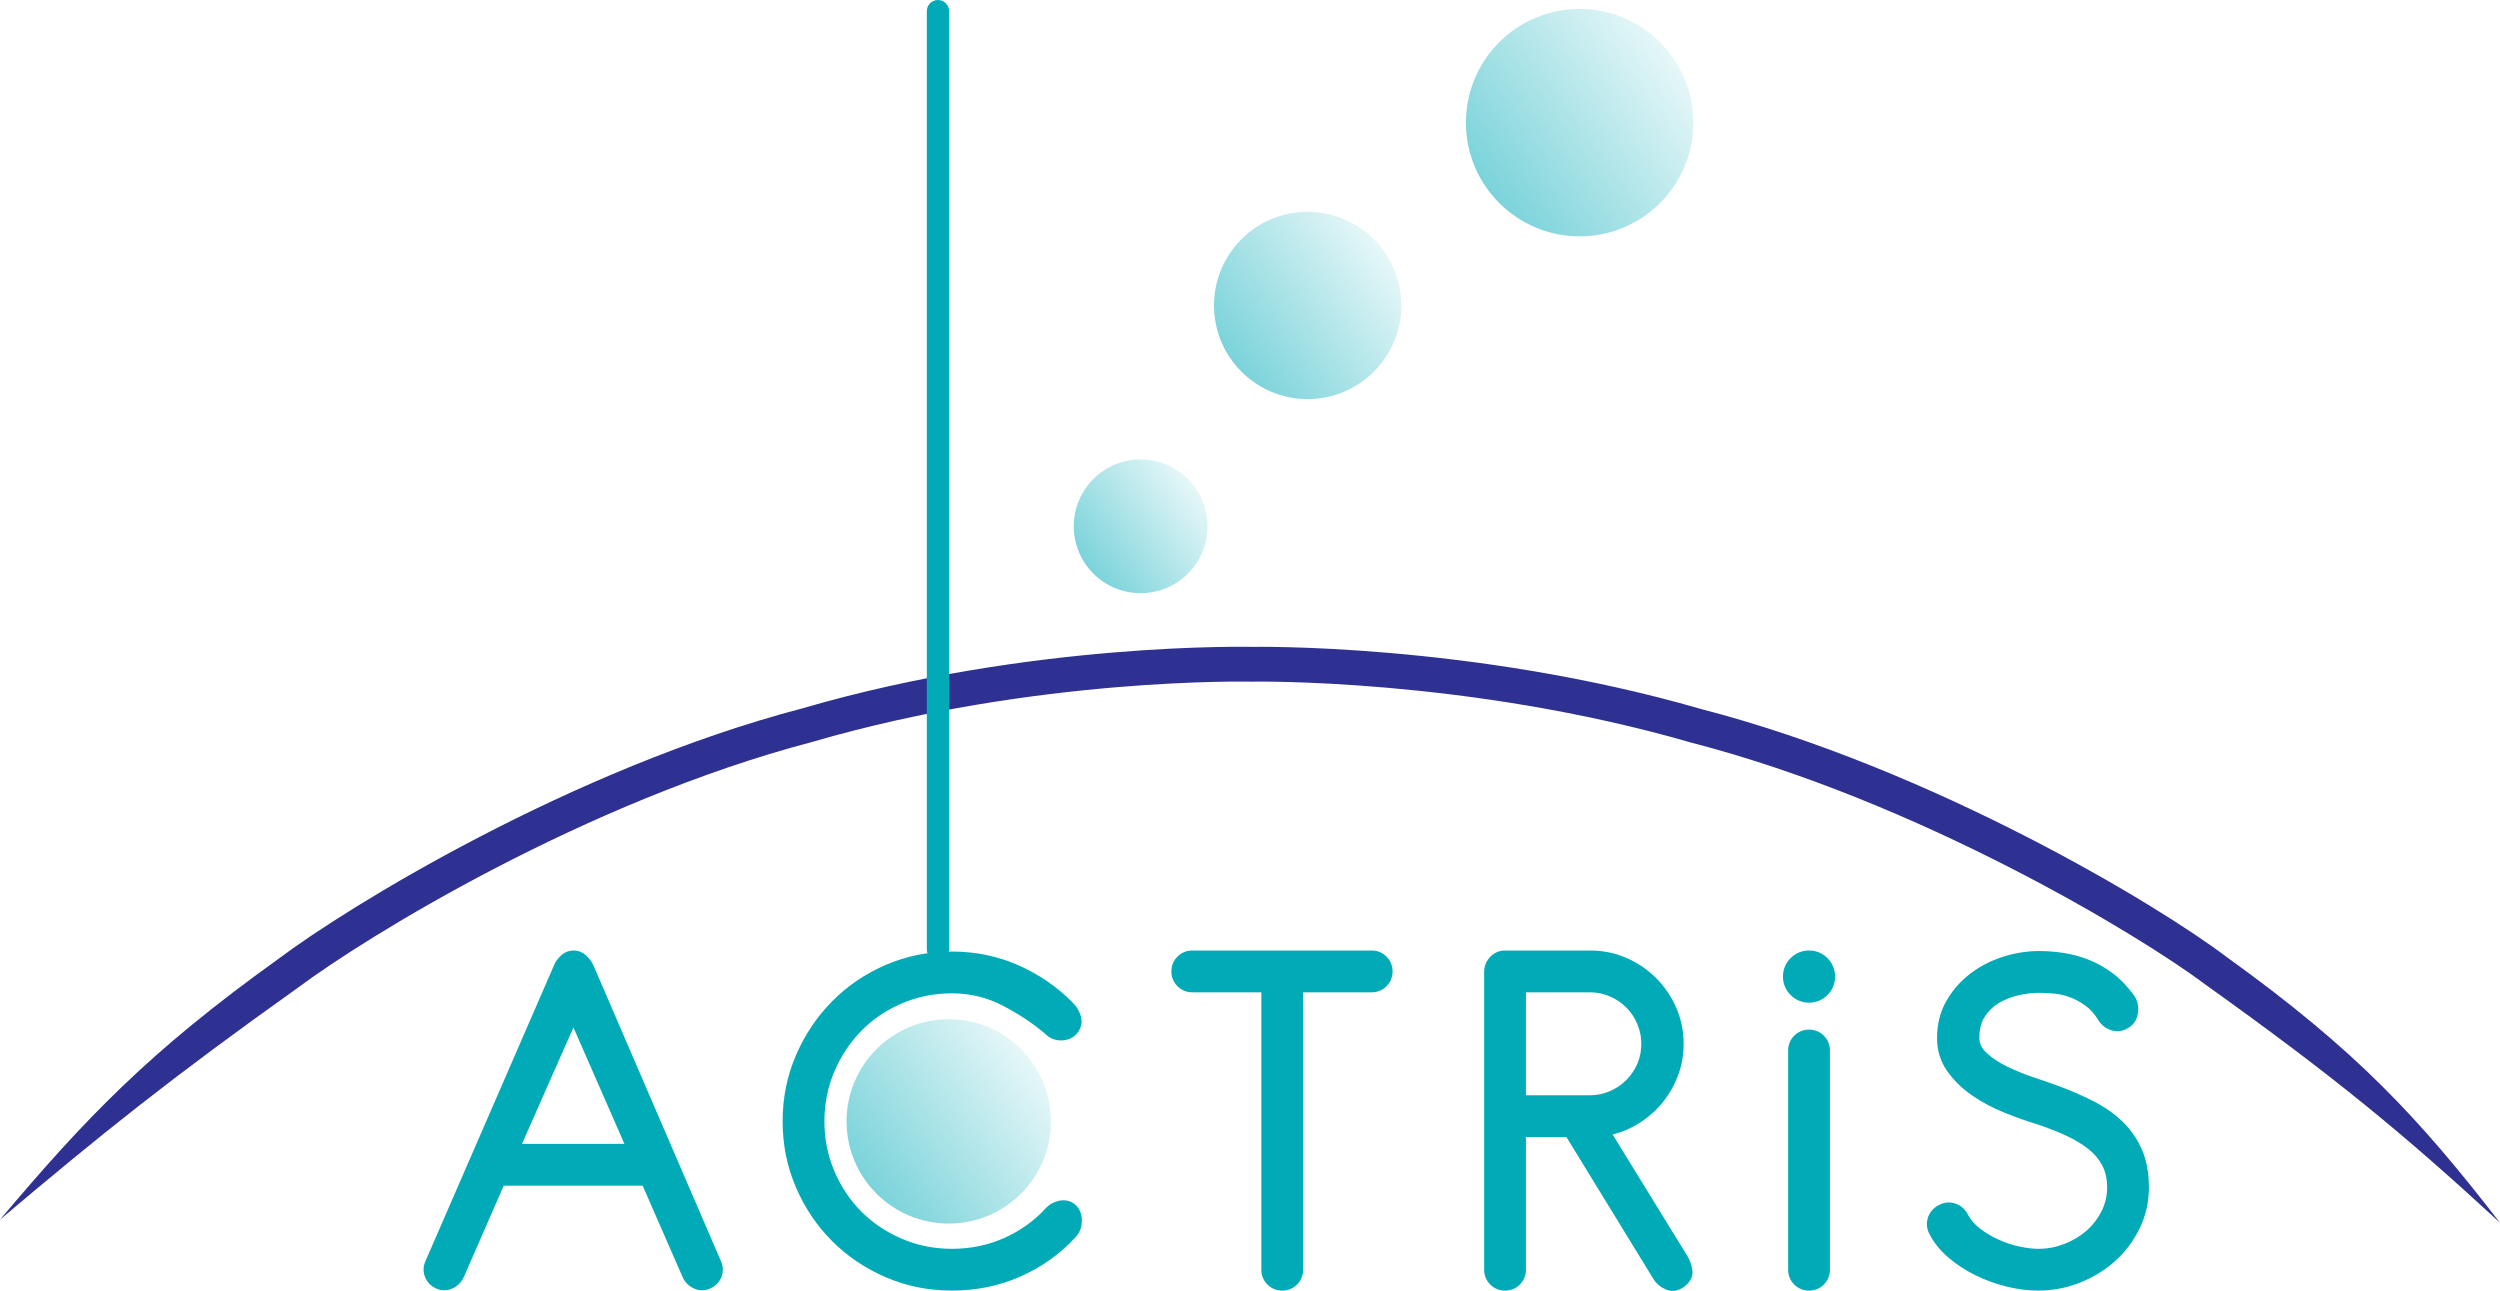
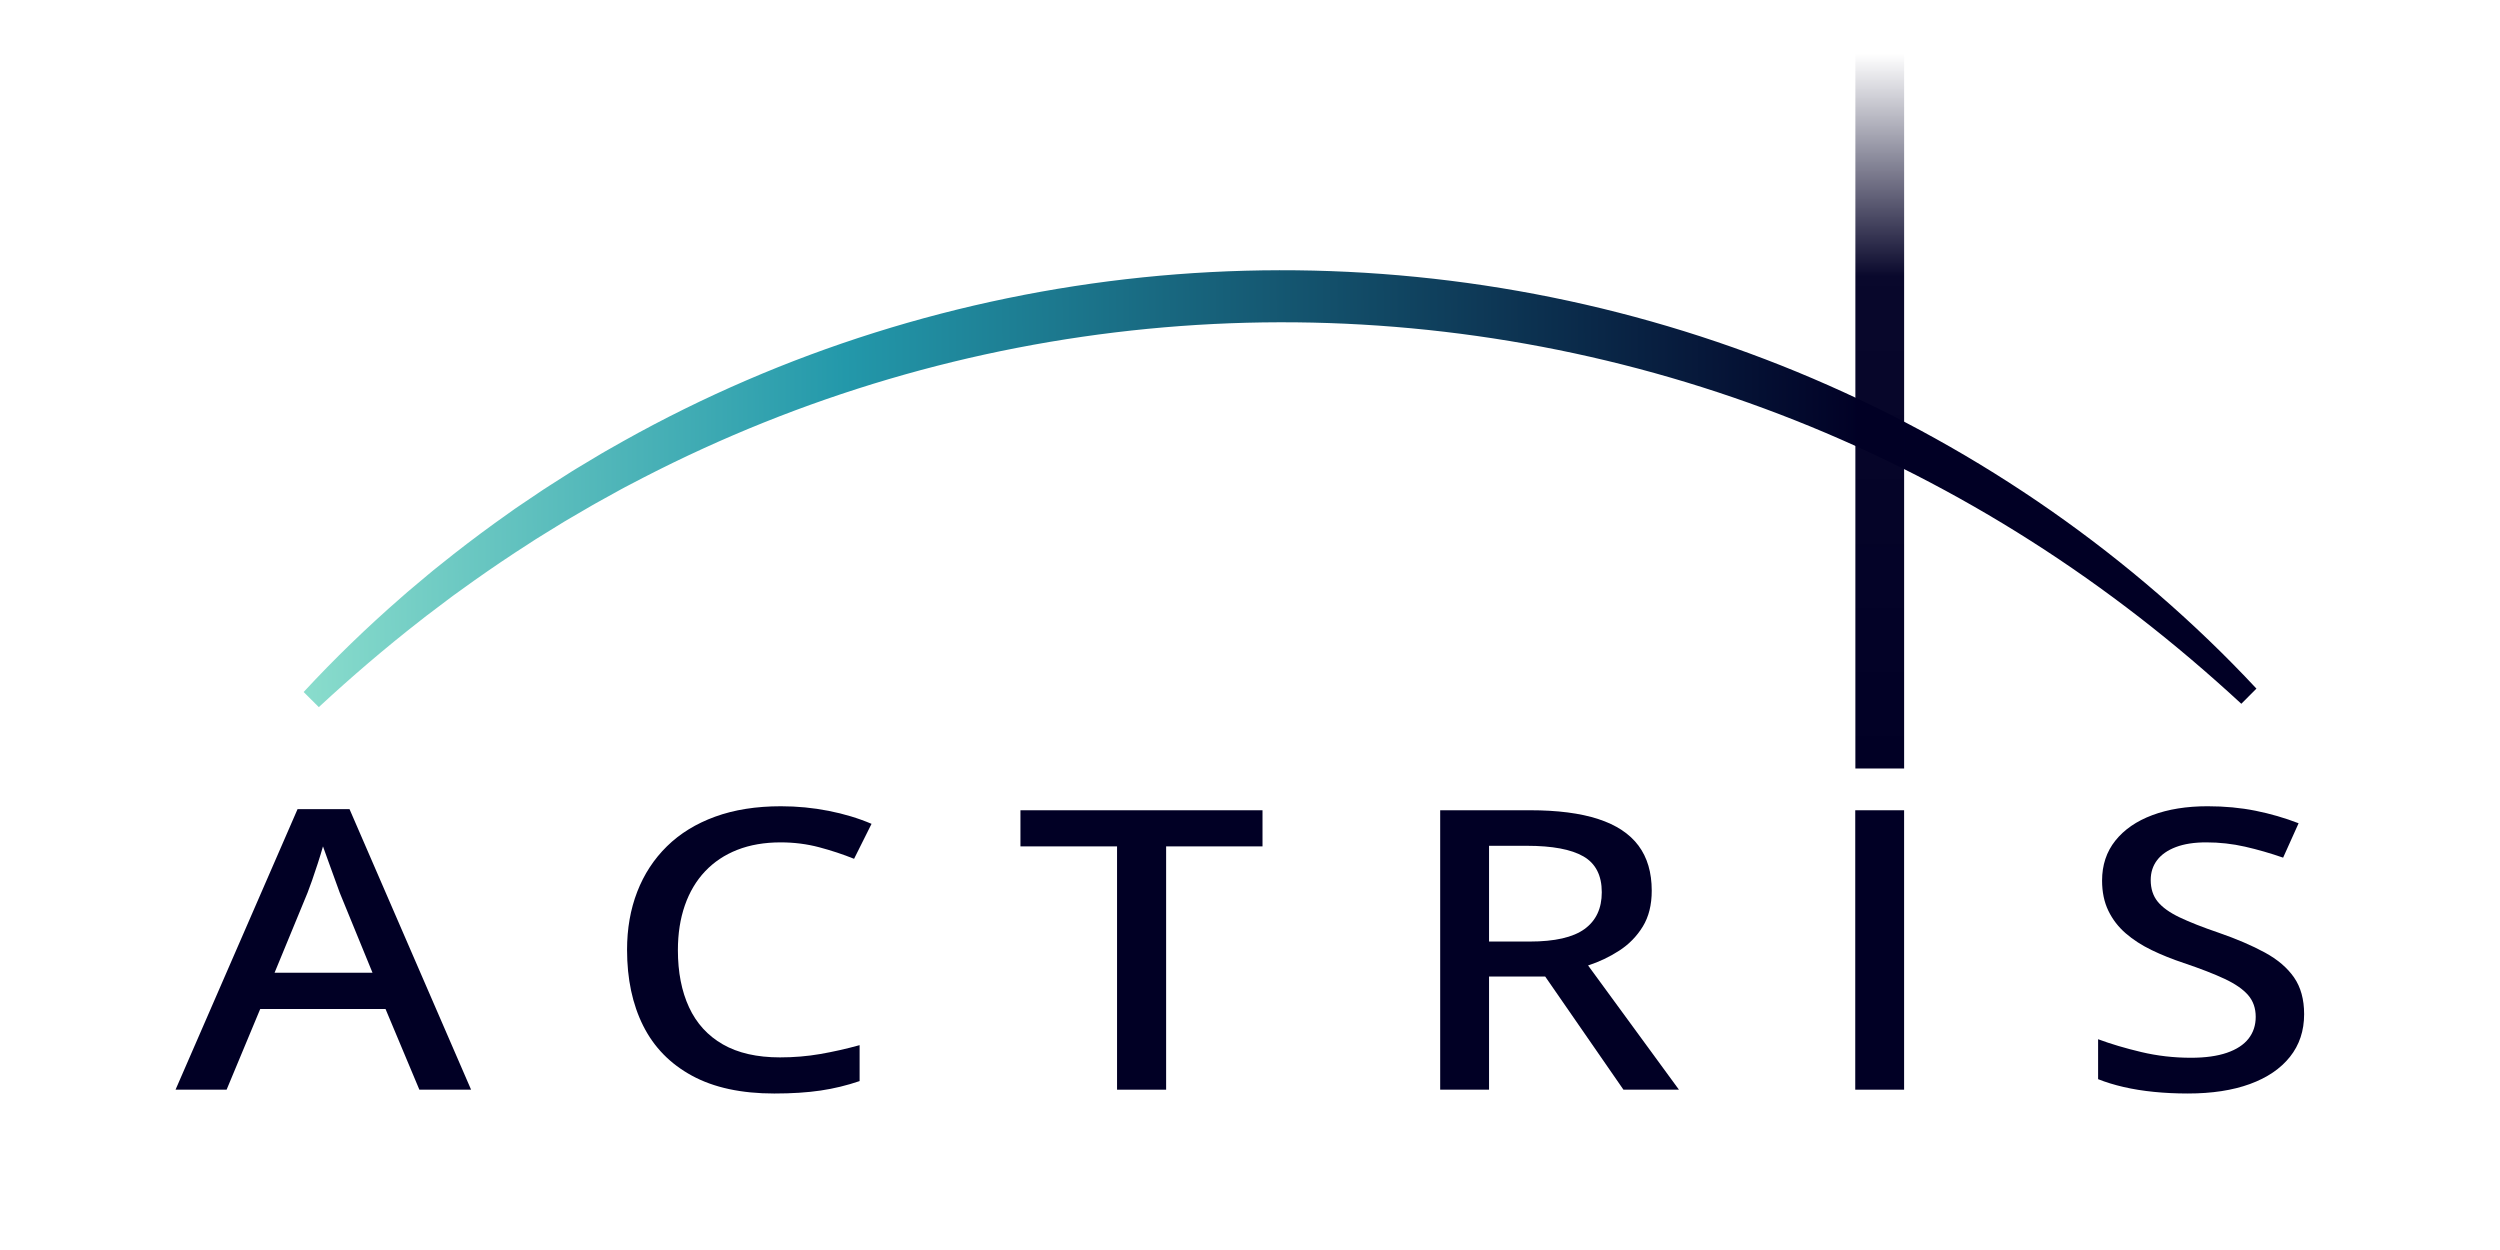
- <svg xmlns="http://www.w3.org/2000/svg" width="747.56" height="386.01" version="1.1" viewBox="0 0 747.56 386.01" xml:space="preserve">
+ <svg xmlns="http://www.w3.org/2000/svg" id="coloured" width="4e3" height="2e3" version="1.1" viewBox="0 0 4e3 2e3">
  <defs>
-     <clipPath id="clipPath18">
-       <path d="m2357 380.18c0-126.56-102.61-229.18-229.19-229.18-126.57 0-229.19 102.62-229.19 229.18 0 126.58 102.62 229.19 229.19 229.19 126.58 0 229.19-102.61 229.19-229.19z" />
-     </clipPath>
-     <linearGradient id="linearGradient24" x2="1" gradientTransform="matrix(-876.16 -646.89 646.89 -876.16 2397.7 579.5)" gradientUnits="userSpaceOnUse">
-       <stop stop-color="#fff" offset="0" />
-       <stop stop-color="#00abb8" offset="1" />
+     <linearGradient id="linear-gradient" x1="3625.5" x2="466.46" y1="1773.6" y2="1795.3" gradientTransform="translate(0 -1e3)" gradientUnits="userSpaceOnUse">
+       <stop stop-color="#010025" offset=".204" />
+       <stop stop-color="#2398aa" offset=".719" />
+       <stop stop-color="#8cdecd" offset="1" />
    </linearGradient>
-     <clipPath id="clipPath34">
-       <path d="m2708.2 1714.8c0-82.86-67.15-150.01-150-150.01-82.84 0-150.01 67.15-150.01 150.01 0 82.83 67.17 150 150.01 150 82.85 0 150-67.17 150-150z" />
-     </clipPath>
-     <linearGradient id="linearGradient40" x2="1" gradientTransform="matrix(-572.8 -422.91 422.91 -572.8 2734.5 1845)" gradientUnits="userSpaceOnUse">
-       <stop stop-color="#fff" offset="0" />
-       <stop stop-color="#00abb8" offset="1" />
-     </linearGradient>
-     <clipPath id="clipPath50">
-       <path d="m3142.7 2210.1c0-115.97-94.03-210.01-210.01-210.01-115.97 0-210 94.04-210 210.01s94.03 210.01 210 210.01c115.98 0 210.01-94.04 210.01-210.01z" />
-     </clipPath>
-     <linearGradient id="linearGradient56" x2="1" gradientTransform="matrix(-801.91 -592.06 592.06 -801.91 3180 2392.7)" gradientUnits="userSpaceOnUse">
-       <stop stop-color="#fff" offset="0" />
-       <stop stop-color="#00abb8" offset="1" />
-     </linearGradient>
-     <clipPath id="clipPath66">
-       <path d="m3797.7 2620.1c0-140.82-114.18-255-255.01-255s-255.01 114.18-255.01 255 114.18 255 255.01 255 255.01-114.18 255.01-255z" />
-     </clipPath>
-     <linearGradient id="linearGradient72" x2="1" gradientTransform="matrix(-973.73 -718.92 718.92 -973.73 3842 2841)" gradientUnits="userSpaceOnUse">
-       <stop stop-color="#fff" offset="0" />
-       <stop stop-color="#00abb8" offset="1" />
+     <linearGradient id="linear-gradient-2" x1="3007.6" x2="3007.6" y1="1229.6" y2="86.157" gradientUnits="userSpaceOnUse">
+       <stop stop-color="#010025" offset="0" />
+       <stop stop-color="#010025" stop-opacity=".97" offset=".688" />
+       <stop stop-color="#010025" stop-opacity="0" offset="1" />
    </linearGradient>
  </defs>
-   <g transform="matrix(1.3333 0 0 -1.3333 0 386.01)">
-     <g transform="scale(.1)">
-       <g clip-path="url(#clipPath18)">
-         <path d="m2357 380.18c0-126.56-102.61-229.18-229.19-229.18-126.57 0-229.19 102.62-229.19 229.18 0 126.58 102.62 229.19 229.19 229.19 126.58 0 229.19-102.61 229.19-229.19" fill="url(#linearGradient24)" />
-       </g>
-       <g clip-path="url(#clipPath34)">
-         <path d="m2708.2 1714.8c0-82.86-67.15-150.01-150-150.01-82.84 0-150.01 67.15-150.01 150.01 0 82.83 67.17 150 150.01 150 82.85 0 150-67.17 150-150" fill="url(#linearGradient40)" />
-       </g>
-       <g clip-path="url(#clipPath50)">
-         <path d="m3142.7 2210.1c0-115.97-94.03-210.01-210.01-210.01-115.97 0-210 94.04-210 210.01s94.03 210.01 210 210.01c115.98 0 210.01-94.04 210.01-210.01" fill="url(#linearGradient56)" />
-       </g>
-       <g clip-path="url(#clipPath66)">
-         <path d="m3797.7 2620.1c0-140.82-114.18-255-255.01-255s-255.01 114.18-255.01 255 114.18 255 255.01 255 255.01-114.18 255.01-255" fill="url(#linearGradient72)" />
-       </g>
-       <path d="m0 159.82c226.87 191.71 382.6 316.91 668.57 520.48 151.21 113.12 643.77 417.18 1152.8 550.83 504.81 147.3 987.61 135.08 985.84 135.25-1.67-0.04 480.76 9.47 986.05-136.79 509.67-131.9 1004.9-431 1155.6-544.52 285.27-203.88 439.42-330.71 657.72-531.92-181.25 234.64-322.42 386.84-613.01 595.83-153.58 116.47-659.03 421.75-1179.3 556.23-515.83 149.16-1008.6 139.14-1006.9 139.18 1.87-0.18-491.41 12.64-1007.2-137.7-520.22-136.45-1022.7-446.77-1176.3-562.46-290.71-208.37-432.56-357.79-623.85-584.41" fill="#2e3192" />
-       <g fill="#00abb7">
-         <path d="m2128.6 765.9v2104.2c0 13.81-11.19 25-25 25s-25-11.19-25-25v-2104.2c0-13.808 11.19-25 25-25s25 11.192 25 25" />
-         <path d="m1541.2 34.762c3.86-8.512 10.24-14.883 19.13-19.121 8.88-4.242 17.97-4.441 27.25-0.582 9.27 3.863 15.83 10.23 19.71 19.133 3.86 8.867 3.86 17.98 0 27.25l-286.39 664.38c-3.1 6.95-7.73 13.121-13.91 18.539-6.2 5.403-13.16 8.121-20.88 8.121-7.73 0-14.69-2.898-20.86-8.691-6.2-5.801-10.44-11.801-12.76-17.969l-288.71-664.38c-3.875-9.27-3.875-18.383 0-27.25 3.86-8.902 10.438-15.27 19.715-19.133 9.27-3.859 18.351-3.66 27.241 0.582 8.88 4.238 15.26 10.609 19.13 19.121l92.76 212.19h325.81zm-255.09 583.23 131.03-299.14h-263.2zm575.1-121.75c15.45 36.321 36.52 68.012 63.19 95.071 26.67 27.05 58.16 48.3 94.5 63.781 36.32 15.441 74.96 23.191 115.95 23.191 42.5 0 82.31-9.679 119.42-29 37.1-19.32 69.56-40.972 97.39-64.929 8.5-8.512 18.74-12.372 30.73-11.59 11.98 0.758 21.05 5.789 27.25 15.07 5.4 8.5 6.55 17.398 3.48 26.68-3.1 9.269-7.74 16.988-13.92 23.179-34.02 34.789-73.62 62.207-118.84 82.329-45.22 20.082-93.74 30.128-145.51 30.128-51.03 0-98.96-9.66-143.78-28.976-44.84-19.332-83.88-45.801-117.11-79.41-33.24-33.641-59.53-72.883-78.84-117.7-19.33-44.829-28.99-92.75-28.99-143.77 0-51.019 9.66-98.949 28.99-143.77 19.31-44.84 45.6-83.891 78.84-117.11 33.23-33.238 72.27-59.531 117.11-78.851 44.82-19.316 92.75-28.977 143.78-28.977 53.33 0 103.18 10.227 149.57 30.719 46.37 20.469 86.56 49.281 120.58 86.39 6.95 7.707 10.44 17.571 10.44 29.571 0 11.968-4.26 21.437-12.76 28.398-7.74 5.399-16.43 6.949-26.09 4.641-9.67-2.321-17.59-6.969-23.77-13.922-27.06-29.367-59.33-52.367-96.81-68.981-37.5-16.628-77.89-24.937-121.16-24.937-40.99 0-79.63 7.731-115.95 23.199-36.34 15.449-67.83 36.52-94.5 63.18-26.67 26.68-47.74 58.172-63.19 94.5-15.47 36.32-23.19 74.969-23.19 115.95 0 40.961 7.72 79.609 23.19 115.95zm787.26 194.79c6.96-6.961 15.46-10.441 25.51-10.441h165.81v-633.07c0-10.051 3.47-18.551 10.44-25.508 6.95-6.953 15.45-10.43 25.5-10.43 10.03 0 18.55 3.477 25.51 10.43 6.95 6.957 10.43 15.457 10.43 25.508v633.07h164.65c10.04 0 18.55 3.48 25.51 10.441 6.95 6.957 10.43 15.449 10.43 25.508 0 10.031-3.48 18.551-10.43 25.512-6.96 6.949-15.47 10.429-25.51 10.429h-402.34c-10.05 0-18.55-3.48-25.51-10.429-6.95-6.961-10.43-15.481-10.43-25.512 0-10.059 3.48-18.551 10.43-25.508zm1069-658.58c5.41-8.52 12.95-14.891 22.62-19.129 9.65-4.238 19.51-2.891 29.57 4.059 11.58 8.5 16.6 17.77 15.06 27.82-1.55 10.043-4.63 18.941-9.28 26.672l-176.23 286.39c23.18 3.859 45.02 11.777 65.51 23.769 20.47 11.969 38.06 26.668 52.75 44.059 14.69 17.379 26.27 36.898 34.79 58.558 8.49 21.622 12.75 44.813 12.75 69.571 0 27.043-5.21 52.543-15.64 76.519-10.43 23.942-24.75 45.024-42.91 63.184-18.17 18.16-39.24 32.457-63.19 42.898-23.96 10.442-49.86 15.66-77.69 15.66h-190.14c-10.06 0-18.55-3.671-25.51-11.019-6.97-7.352-10.45-16.051-10.45-26.09v-667.85c0-10.051 3.48-18.551 10.45-25.508 6.96-6.953 15.45-10.43 25.51-10.43 10.04 0 18.56 3.477 25.51 10.43 6.95 6.957 10.43 15.457 10.43 25.508v308.41h107.83zm-306.09 395.38v252.76h154.2c17.01 0 33.24-3.301 48.71-9.852 15.45-6.578 28.98-15.648 40.58-27.25 11.59-11.597 20.67-25.129 27.25-40.578 6.54-15.469 9.84-31.699 9.84-48.691 0-17.797-3.3-34.207-9.84-49.278-6.58-15.082-15.66-28.421-27.25-40.011-11.6-11.59-25.13-20.692-40.58-27.25-15.47-6.571-31.7-9.848-48.71-9.848zm609.86-380.31c0-10.051 3.48-18.551 10.45-25.508 6.95-6.953 15.45-10.43 25.51-10.43 10.02 0 18.53 3.477 25.51 10.43 6.95 6.957 10.43 15.457 10.43 25.508v491.62c0 10.039-3.48 18.55-10.43 25.507-6.98 6.954-15.49 10.434-25.51 10.434-10.06 0-18.56-3.48-25.51-10.434-6.97-6.957-10.45-15.468-10.45-25.507zm2.33 623.8c9.27-9.281 20.46-13.922 33.63-13.922 13.12 0 24.33 4.641 33.61 13.922 9.28 9.27 13.91 20.469 13.91 33.621 0 13.129-4.63 24.348-13.91 33.629-9.28 9.27-20.49 13.91-33.61 13.91-13.17 0-24.36-4.64-33.63-13.91-9.28-9.281-13.91-20.5-13.91-33.629 0-13.152 4.63-24.351 13.91-33.621zm636.54-642.92c28.59 11.191 53.92 26.66 75.96 46.371 22.03 19.711 39.59 43.082 52.75 70.152 13.12 27.047 19.71 56.027 19.71 86.949 0 30.918-4.85 57.578-14.5 80.008-9.66 22.41-23.18 42.121-40.58 59.133-17.38 17-38.07 31.687-62.03 44.07-23.97 12.348-50.63 23.938-80 34.777-14.69 5.391-32.46 11.59-53.34 18.563-20.86 6.949-40.98 15.058-60.3 24.328-19.31 9.281-35.76 20.102-49.27 32.469-13.54 12.363-20.3 26.273-20.3 41.75 0 21.621 4.65 39.59 13.93 53.91 9.28 14.293 21.05 25.691 35.35 34.211 14.3 8.492 29.96 14.672 46.97 18.539 17 3.871 33.23 5.801 48.7 5.801 10.03 0 21.44-0.578 34.19-1.739 12.76-1.152 25.51-4.062 38.27-8.691 12.75-4.648 25.31-11.41 37.69-20.289 12.35-8.902 23.19-21.082 32.46-36.531 5.39-8.508 13.13-14.309 23.19-17.391 10.04-3.09 19.7-1.551 28.98 4.641 9.28 5.39 14.69 14.09 16.23 26.082 1.54 11.988-0.76 22.218-6.95 30.738-13.91 19.301-29.18 35.148-45.8 47.539-16.62 12.34-33.81 22.031-51.59 28.981-17.79 6.949-35.76 11.781-53.92 14.492-18.16 2.699-35.76 4.07-52.75 4.07-25.51 0-51.22-4.07-77.11-12.191-25.9-8.11-49.28-20.102-70.14-35.942-20.88-15.847-37.89-35.179-51.02-57.969-13.16-22.808-19.7-48.898-19.7-78.261 0-25.508 6.95-48.129 20.86-67.828 13.9-19.711 31.48-36.93 52.75-51.602 21.25-14.687 44.82-27.25 70.72-37.68 25.9-10.437 50.45-19.14 73.64-26.089 23.18-7.739 44.82-16.231 64.92-25.508 20.09-9.282 37.5-19.711 52.18-31.313 14.67-11.59 26.1-25.117 34.2-40.578 8.13-15.473 12.17-33.621 12.17-54.5 0-20.859-4.63-40.391-13.9-58.539-9.28-18.184-21.45-33.832-36.53-46.973-15.08-13.14-32.65-23.578-52.75-31.3-20.12-7.738-40.59-11.598-61.45-11.598-13.16 0-28.02 1.75-44.65 5.231-16.62 3.481-33.04 8.867-49.27 16.231-16.23 7.328-31.12 16.226-44.63 26.66-13.54 10.438-23.77 22.617-30.74 36.52-5.41 9.277-12.95 15.257-22.6 17.98-9.67 2.699-19.14 1.34-28.42-4.062-9.26-5.418-15.27-12.95-17.97-22.61-2.71-9.672-1.35-19.129 4.06-28.41 9.28-17.781 22.62-34.02 40-48.699 17.41-14.691 36.7-27.242 57.97-37.672 21.25-10.438 43.67-18.559 67.27-24.359 23.55-5.789 46.17-8.688 67.81-8.688 30.92 0 60.68 5.598 89.28 16.816" />
-         <path d="m1541.2 34.762-9.94-4.5c4.83-10.812 13.45-19.34 24.37-24.473 5.95-2.84 12.36-4.41 18.82-4.391 5.88-0.008 11.72 1.273 17.29 3.57 11.59 4.711 20.71 13.52 25.55 24.852 2.48 5.699 3.81 11.762 3.8 17.84 0.01 6.109-1.32 12.18-3.73 17.961l-286.44 664.51c-3.81 8.601-9.5 16.109-16.74 22.453-7.84 6.93-17.75 10.879-28.07 10.816-10.51 0.071-20.59-4.257-28.33-11.66-7.1-6.636-12.46-13.968-15.51-22.09l10.22-3.828-10.01 4.34-288.7-664.37c-2.5-5.938-3.825-12.02-3.821-18.129-4e-3 -6.09 1.328-12.148 3.828-17.84 4.813-11.34 13.965-20.141 25.516-24.84 5.578-2.332 11.43-3.59 17.297-3.582 6.483-0.008 12.863 1.562 18.803 4.371 10.94 5.152 19.56 13.68 24.41 24.48l89.95 205.78h311.54l89.9-205.63 10 4.363 9.99 4.379-95.62 218.73h-340.08l-95.62-218.73c-2.84-6.082-6.98-10.301-13.83-13.652-3.37-1.59-6.404-2.25-9.443-2.258-2.785 0.008-5.668 0.57-8.914 1.898-6.996 3.031-10.996 6.981-13.887 13.402-1.402 3.23-2.004 6.148-2.008 9.129 4e-3 3 0.617 6.09 2.063 9.559l288.78 664.57 0.08 0.191c1.58 4.231 4.71 8.899 9.99 13.84 4.62 4.211 8.46 5.66 13.41 5.739 5.13-0.059 9.13-1.528 13.71-5.418 5.09-4.481 8.68-9.332 11.11-14.77l286.33-664.24c1.38-3.348 1.99-6.469 2-9.469-0.01-2.981-0.61-5.922-1.99-9.129-2.91-6.422-6.9-10.383-13.89-13.402-3.25-1.328-6.15-1.891-8.93-1.898-3.06 0.008-6.08 0.668-9.42 2.258-6.87 3.363-11 7.57-13.9 13.781zm-255.09 583.23-10-4.379 124.33-283.85h-229.75l125.41 283.81-9.99 4.418-10-4.379 10 4.379-9.98 4.41-138.96-314.47h296.66l-147.68 337.15-10.02-22.684zm575.1-121.75 10.04-4.269c14.95 35.14 35.23 65.613 60.92 91.679 25.66 26.024 55.88 46.442 91 61.403 34.96 14.859 72.06 22.308 111.68 22.308 40.84-0.019 78.78-9.238 114.38-27.75 36.45-19 68.2-40.187 95.31-63.519l7.12 8.262-7.72-7.692c9.46-9.648 22.08-15 35.45-14.898 1.27 0 2.44 0.047 3.52 0.097 14.81 0.731 27.99 7.879 35.8 19.911l0.14 0.218c4.38 6.852 6.87 14.641 6.85 22.563 0 4.539-0.79 9.031-2.22 13.359-3.56 10.699-9.09 20.02-16.55 27.488-34.9 35.692-75.71 63.954-122.14 84.59-46.63 20.731-96.76 31.094-149.94 31.082-52.4 0.012-101.9-9.961-148.1-29.871-46.06-19.859-86.34-47.14-120.55-81.769-34.21-34.598-61.29-75.039-81.11-121.04-19.93-46.219-29.88-95.711-29.87-148.1-0.01-52.379 9.94-101.89 29.87-148.1 19.82-46.019 46.92-86.281 81.15-120.49 34.22-34.238 74.48-61.328 120.51-81.16 46.2-19.93 95.7-29.879 148.1-29.879 54.72 0 106.18 10.539 153.97 31.66 47.71 21.059 89.21 50.801 124.22 88.989 8.99 9.882 13.38 22.89 13.31 36.953 0.17 14.508-5.72 28.019-16.76 36.84l-0.36 0.308-0.31 0.199c-7.02 4.95-15.36 7.692-23.91 7.653-3.64 0-7.33-0.453-11.02-1.371-11.51-2.711-21.69-8.602-29.33-17.25l8.16-7.262-8.03 7.402c-26.06-28.281-57.01-50.351-93.21-66.402-36.08-16-74.85-23.988-116.73-24-39.62 0.012-76.72 7.43-111.68 22.32-35.15 14.949-65.39 35.211-91.05 60.871-25.66 25.668-45.92 55.899-60.87 91.039-14.89 34.973-22.31 72.071-22.32 111.68 0.01 39.59 7.43 76.699 22.32 111.68l-10.04 4.269-10.05 4.274c-16.05-37.703-24.06-77.891-24.06-120.22 0-42.34 8.01-82.539 24.06-120.21 15.96-37.543 37.84-70.281 65.52-97.953 27.67-27.68 60.4-49.547 97.95-65.508 37.68-16.062 77.86-24.07 120.22-24.062 44.66-0.008 86.66 8.59 125.58 25.863 38.78 17.168 72.35 41.09 100.42 71.578l0.13 0.129c4.72 5.262 10.37 8.652 18.15 10.551 2.15 0.531 4.07 0.75 5.88 0.75 4.16-0.032 7.6-1.098 11.43-3.719l6.24 8.949-6.91-8.441c5.95-5.078 8.58-10.528 8.75-19.957-0.08-9.942-2.65-16.641-7.63-22.274-32.97-35.929-71.84-63.808-116.88-83.699-44.97-19.848-93.23-29.789-145.16-29.789-49.65 0-96.03 9.371-139.46 28.082-43.65 18.816-81.47 44.297-113.71 76.547-32.25 32.242-57.73 70.051-76.54 113.71-18.73 43.43-28.09 89.808-28.09 139.45 0 49.652 9.36 96 28.09 139.45 18.81 43.653 44.3 81.684 76.58 114.34 32.24 32.617 70.04 58.258 113.67 77.066 43.43 18.711 89.81 28.09 139.46 28.102 50.36-0.012 97.27-9.75 141.07-29.211 44.01-19.57 82.4-46.18 115.48-79.969 4.96-4.988 8.71-11.129 11.37-19.019 0.76-2.34 1.1-4.492 1.1-6.5-0.02-3.52-0.96-6.903-3.45-10.86l9.22-5.859-9.08 6.066c-4.59-6.527-9.55-9.449-18.86-10.25l-2.31-0.058c-8.05 0.109-13.91 2.531-20.01 8.48l-0.37 0.371-0.23 0.188c-28.54 24.57-61.72 46.66-99.47 66.332-38.62 20.121-80.31 30.25-124.46 30.238-42.36 0-82.54-8.027-120.22-24.07-37.58-15.988-70.33-38.07-98-66.149-27.65-28.05-49.51-60.96-65.47-98.468zm787.26 194.79-7.72-7.711c8.75-8.91 20.67-13.75 33.23-13.64h154.88l0.01-622.16c-0.11-12.559 4.73-24.48 13.63-33.23 8.75-8.899 20.66-13.731 33.23-13.629 12.54-0.102 24.46 4.731 33.23 13.629 8.9 8.75 13.73 20.672 13.63 33.23v622.16h153.73c12.54-0.11 24.45 4.718 33.22 13.64 8.91 8.75 13.73 20.649 13.64 33.219 0.09 12.551-4.73 24.461-13.66 33.223-8.75 8.91-20.66 13.738-33.2 13.636h-402.34c-12.56 0.102-24.48-4.726-33.23-13.636-8.91-8.762-13.74-20.672-13.63-33.223-0.11-12.57 4.73-24.469 13.63-33.219l7.72 7.711 7.71 7.719c-5 5.16-7.13 10.25-7.22 17.789 0.09 7.52 2.22 12.641 7.22 17.793 5.18 5 10.26 7.129 17.8 7.227h402.34c7.52-0.098 12.64-2.227 17.77-7.227 5.02-5.152 7.15-10.273 7.25-17.793-0.1-7.539-2.23-12.629-7.23-17.789-5.15-5-10.27-7.129-17.79-7.238h-175.57v-643.99c-0.1-7.539-2.22-12.621-7.23-17.789-5.16-5.012-10.28-7.129-17.79-7.231-7.54 0.102-12.63 2.219-17.79 7.219-5.02 5.18-7.13 10.262-7.25 17.801v643.99h-176.71c-7.54 0.109-12.62 2.226-17.8 7.238zm1069-658.58-9.22-5.848c6.53-10.332 16-18.293 27.44-23.281 4.91-2.148 10.18-3.32 15.45-3.32 8.73 0 17.13 3.16 24.69 8.379l0.27 0.191c11.72 8.461 19.81 19.809 19.79 33.129 0 1.832-0.18 3.449-0.35 4.859l-0.06 0.461 0.02-0.148c-1.72 11.23-5.25 21.551-10.7 30.621l-176.29 286.49-9.3-5.718 1.8-10.762c24.47 4.059 47.63 12.469 69.22 25.109 21.48 12.563 40.07 28.082 55.58 46.442 15.45 18.301 27.68 38.89 36.6 61.59 9.03 22.961 13.52 47.578 13.52 73.578 0 28.429-5.53 55.519-16.56 80.871-10.96 25.16-26.08 47.43-45.2 66.551s-41.39 34.238-66.54 45.191c-25.39 11.066-52.85 16.566-82.05 16.566h-190.14c-12.73 0.114-24.77-5.097-33.44-14.429-8.75-9.09-13.53-21.02-13.43-33.598v-667.85c-0.1-12.559 4.72-24.48 13.65-33.23 8.73-8.899 20.64-13.731 33.22-13.629 12.54-0.102 24.45 4.731 33.22 13.641 8.89 8.75 13.73 20.66 13.62 33.219v297.52h90.82l195.07-318.28 0.08-0.16 9.22 5.848 9.3 5.699-201.47 328.7h-124.84v-319.33c-0.12-7.539-2.23-12.621-7.25-17.801-5.13-5-10.25-7.117-17.77-7.219-7.56 0.102-12.64 2.219-17.79 7.219-5.02 5.18-7.15 10.262-7.25 17.801v667.85c0.1 7.52 2.27 12.981 7.44 18.59 5.24 5.34 10.2 7.48 17.6 7.598h190.14c26.46 0 50.78-4.918 73.32-14.75 22.75-9.911 42.61-23.411 59.84-40.598 17.19-17.211 30.7-37.09 40.61-59.832 9.84-22.59 14.74-46.52 14.74-72.16 0-23.508-4.02-45.278-11.99-65.59-8.1-20.59-19.06-39.02-32.97-55.5-13.88-16.41-30.47-30.277-49.92-41.68-19.39-11.34-39.9-18.777-61.8-22.429l-16.01-2.661 184.74-300.21c3.77-6.289 6.41-13.77 7.8-22.617l10.78 1.668-10.82-1.348c0.11-0.93 0.15-1.672 0.15-2.152-0.02-4.098-2.13-8.98-10.86-15.52l6.47-8.801-6.19 8.992c-4.96-3.383-8.89-4.531-12.33-4.539-2.14 0-4.25 0.43-6.68 1.488-7.89 3.488-13.49 8.289-17.77 14.98l-9.22-5.852 9.3 5.699zm-306.09 395.38h10.9v241.85h143.3c15.58 0 30.29-3 44.43-8.989 14.24-6.062 26.52-14.312 37.13-24.91 10.61-10.621 18.87-22.91 24.92-37.152 6-14.141 8.99-28.84 8.99-44.41 0-16.449-3.03-31.289-8.95-44.93-6.05-13.84-14.32-25.988-24.96-36.641-10.61-10.597-22.89-18.878-37.13-24.918-14.14-6-28.83-8.98-44.43-8.98h-154.2v-10.918h10.9-10.9v-10.922h154.2c18.4 0 36.17 3.578 52.97 10.731 16.68 7.07 31.44 17 44.02 29.558 12.56 12.551 22.44 27.082 29.55 43.36 7.19 16.531 10.76 34.523 10.76 53.66 0 18.39-3.61 36.172-10.72 52.953-7.11 16.68-16.99 31.457-29.57 44.039-12.6 12.59-27.36 22.48-44.04 29.57-16.8 7.129-34.55 10.739-52.97 10.731h-165.12v-274.6h10.92zm609.86-380.31h-10.92c-0.09-12.559 4.73-24.48 13.66-33.23 8.73-8.899 20.64-13.731 33.22-13.629 12.54-0.102 24.45 4.731 33.2 13.629 8.91 8.762 13.75 20.672 13.63 33.23v491.62c0.12 12.558-4.7 24.461-13.61 33.218-8.77 8.922-20.68 13.75-33.22 13.629-12.58 0.121-24.49-4.718-33.24-13.629-8.91-8.75-13.73-20.66-13.64-33.218v-491.62h21.84v491.62c0.1 7.519 2.23 12.629 7.23 17.789 5.17 5.011 10.25 7.129 17.81 7.242 7.5-0.113 12.62-2.242 17.79-7.242 4.98-5.16 7.11-10.27 7.23-17.789v-491.62c-0.12-7.539-2.23-12.621-7.25-17.801-5.15-5-10.27-7.117-17.77-7.219-7.56 0.102-12.64 2.219-17.79 7.219-5.02 5.18-7.15 10.262-7.25 17.801zm2.33 623.8-7.74-7.718c11.04-11.18 25.63-17.223 41.37-17.11 15.7-0.113 30.29 5.93 41.33 17.11 11.19 11.027 17.2 25.617 17.11 41.339 0.09 15.7-5.92 30.309-17.11 41.348-11.04 11.172-25.63 17.211-41.33 17.109-15.74 0.102-30.33-5.937-41.37-17.109-11.17-11.039-17.21-25.641-17.09-41.348-0.12-15.722 5.92-30.312 17.09-41.332l7.74 7.711 7.71 7.711c-7.36 7.528-10.61 15.34-10.72 25.91 0.11 10.571 3.36 18.399 10.72 25.918 7.52 7.36 15.33 10.602 25.92 10.7 10.55-0.098 18.38-3.34 25.9-10.7 7.36-7.519 10.6-15.347 10.7-25.918-0.1-10.582-3.34-18.382-10.7-25.902-7.52-7.367-15.35-10.609-25.9-10.719-10.59 0.11-18.4 3.34-25.92 10.719zm636.54-642.92 3.98-10.168c29.73 11.641 56.23 27.82 79.24 48.41 23.09 20.641 41.56 45.23 55.29 73.507 13.87 28.524 20.82 59.262 20.82 91.723 0 32.039-5.02 60.219-15.39 84.328-10.21 23.68-24.59 44.641-42.97 62.621-18.24 17.821-39.84 33.141-64.66 45.95-24.42 12.601-51.51 24.371-81.23 35.32-14.85 5.461-32.72 11.68-53.66 18.68-20.45 6.812-40.13 14.761-59.02 23.82-18.53 8.89-34.04 19.148-46.64 30.691-11.86 10.981-16.64 21.52-16.74 33.688 0 20.113 4.28 35.801 12.15 47.98 8.44 12.961 18.91 23.071 31.8 30.762 13.28 7.879 27.83 13.641 43.81 17.289 16.28 3.699 31.69 5.512 46.27 5.512 9.6 8e-3 20.72-0.543 33.2-1.68 11.78-1.07 23.59-3.75 35.53-8.082 11.69-4.262 23.37-10.531 35.05-18.91 10.96-7.891 20.82-18.86 29.46-33.258l0.15-0.242c6.68-10.66 16.98-18.32 29.2-21.988 4.3-1.313 8.71-2.012 13.13-2.012 8.85-0.031 17.46 2.91 25.1 7.992l-6.04 9.098 5.49-9.43c12.28 6.949 19.88 19.648 21.56 34.121 0.37 2.891 0.53 5.68 0.53 8.379 0.04 11.012-3.15 21.5-9.45 30.141-14.48 20.07-30.51 36.769-48.13 49.898-17.34 12.883-35.39 23.063-54.14 30.391-18.52 7.242-37.29 12.281-56.27 15.129-18.67 2.773-36.8 4.179-54.37 4.179-26.66 0-53.52-4.25-80.38-12.679-27.05-8.469-51.6-21.059-73.47-37.668-22.01-16.7-40.04-37.2-53.89-61.211-14.18-24.571-21.17-52.731-21.15-83.711-0.04-27.481 7.62-52.617 22.87-74.129 14.67-20.801 33.22-38.942 55.47-54.289 21.95-15.172 46.25-28.102 72.83-38.821 26.15-10.531 51.02-19.339 74.57-26.41l3.15 10.45-3.46-10.348c22.85-7.621 44.1-15.981 63.81-25.063 19.45-8.988 36.09-19.007 49.98-29.961 13.59-10.757 23.92-23.058 31.31-37.089 7.16-13.68 10.91-29.957 10.91-49.438-0.02-19.25-4.21-36.93-12.71-53.57-8.67-16.992-19.94-31.481-33.97-43.711-14.06-12.258-30.48-22.031-49.49-29.34-18.94-7.281-38.03-10.859-57.54-10.871-12.2-0.008-26.36 1.633-42.42 4.992-15.82 3.301-31.46 8.449-46.99 15.488-15.51 7.012-29.67 15.473-42.48 25.371-12.4 9.571-21.45 20.411-27.64 32.77l-0.17 0.32-0.16 0.289c-6.5 11.352-16.78 19.61-29.08 22.981-4.14 1.152-8.34 1.769-12.56 1.769-8.46 0.012-16.78-2.461-24.34-6.929-11.31-6.489-19.61-16.731-22.95-29.09-1.15-4.059-1.77-8.27-1.77-12.531-0.02-8.45 2.46-16.75 6.93-24.321l9.41 5.512-9.68-5.039c10-19.191 24.33-36.551 42.65-52 18.09-15.27 38.17-28.32 60.2-39.129 21.95-10.793 45.12-19.172 69.45-25.152 24.32-5.981 47.81-9.02 70.43-9.02 32.23 0 63.42 5.859 93.26 17.578l-3.98 10.16-3.99 10.152c-27.36-10.719-55.7-16.051-85.29-16.051-20.68 0-42.4 2.769-65.21 8.379-22.86 5.613-44.52 13.453-65.06 23.551-20.51 10.059-39.05 22.109-55.73 36.211-16.48 13.91-28.82 29.031-37.36 45.41l-0.17 0.308-0.1 0.161c-2.79 4.832-3.93 9.031-3.95 13.289 0 2.101 0.32 4.293 0.98 6.64 2.05 6.981 5.76 11.832 12.97 16.153 4.76 2.769 9 3.898 13.3 3.918 2.13 0 4.33-0.29 6.66-0.961 6.99-2.047 11.8-5.75 16.11-12.95l9.44 5.493-9.77-4.883c7.73-15.469 19.16-28.969 33.83-40.27 14.22-10.98 29.84-20.308 46.81-27.968 16.92-7.68 34.11-13.332 51.55-16.969 17.17-3.602 32.75-5.453 46.87-5.453 22.21-0.008 44.07 4.133 65.37 12.32 21.16 8.133 39.91 19.223 56 33.262 16.11 14.039 29.2 30.859 39.08 50.23 10.06 19.649 15.12 41.02 15.1 63.5 0 22.27-4.36 42.301-13.42 59.57-8.85 16.879-21.35 31.641-37.11 44.079-15.49 12.222-33.63 23.07-54.37 32.652-20.51 9.457-42.52 18.098-66.04 25.949l-0.31 0.098c-22.83 6.851-47.07 15.441-72.7 25.761-25.23 10.149-48.06 22.34-68.59 36.54-20.31 14.011-36.91 30.289-50.04 48.91-12.6 17.91-18.85 38-18.89 61.539 0.02 27.75 6.14 51.769 18.27 72.812 12.42 21.559 28.41 39.731 48.14 54.731 19.86 15.058 42.05 26.457 66.82 34.218 24.92 7.809 49.49 11.68 73.85 11.68 16.4 0 33.45-1.308 51.15-3.941 17.3-2.598 34.47-7.199 51.54-13.867 16.8-6.571 33.13-15.75 49.06-27.582 15.59-11.598 30.1-26.61 43.46-45.161 3.54-4.961 5.29-10.3 5.33-17.359 0-1.82-0.12-3.68-0.35-5.609-1.43-9.493-4.63-14.18-10.9-18.032l-0.39-0.211-0.15-0.117c-4.79-3.14-8.87-4.332-13.03-4.359-2.13 0-4.32 0.316-6.72 1.058-7.89 2.489-13.07 6.43-17.19 12.801l-9.2-5.851 9.36 5.621c-9.9 16.488-21.72 29.871-35.45 39.769-13.09 9.391-26.52 16.668-40.33 21.692-13.58 4.937-27.27 8.058-41.02 9.297-13.01 1.179-24.73 1.793-35.17 1.793-16.39 0-33.44-2.051-51.12-6.082-18.06-4.098-34.82-10.7-50.12-19.801-15.74-9.36-28.82-22.028-38.94-37.649-10.68-16.461-15.68-36.711-15.68-59.851-0.1-18.778 8.63-36.071 23.84-49.797 14.44-13.211 31.8-24.582 51.92-34.242 19.74-9.489 40.27-17.782 61.56-24.871 20.8-6.93 38.48-13.098 53.03-18.438 29-10.699 55.25-22.121 78.77-34.242 23.08-11.93 42.85-26.008 59.41-42.168 16.39-16.039 29.04-34.5 38.18-55.652 8.93-20.739 13.6-45.899 13.6-75.688 0-29.371-6.21-56.601-18.61-82.191-12.58-25.828-29.24-48-50.22-66.77-21.05-18.828-45.2-33.602-72.66-44.359l3.99-10.152" />
-       </g>
-     </g>
+   <path d="m485.84 1107.2c49.143-53.111 101.33-103.54 156.04-151.21 6.725-6.096 13.721-11.867 20.648-17.725l20.85-17.506c3.494-2.896 6.92-5.879 10.47-8.705l10.647-8.486 21.305-16.976c28.597-22.397 57.784-44.077 87.509-65.026l11.112-7.912c3.736-2.59 7.531-5.092 11.294-7.643l22.633-15.237 11.321-7.62c3.782-2.529 7.654-4.914 11.478-7.378l23.018-14.675 11.514-7.338c1.91-1.24 3.869-2.395 5.82-3.565l5.854-3.511 23.421-14.044 11.715-7.022c1.942-1.189 3.921-2.314 5.905-3.428l5.941-3.366 23.773-13.463c63.574-35.6 129.06-67.892 196.06-96.774 133.99-57.814 274.08-101.83 417.22-131.37 143.14-29.559 289.34-44.577 435.57-44.854 146.23-0.241 292.48 14.288 435.72 43.321 71.626 14.488 142.48 32.667 212.23 54.32 69.726 21.71 138.35 46.892 205.43 75.57 67.088 28.666 132.7 60.693 196.38 96.097 63.728 35.314 125.54 73.952 185.18 115.57 59.6 41.676 117.03 86.328 171.87 133.84 54.856 47.49 107.21 97.745 156.53 150.69l-24.198 24.264c-52.368-48.33-106.54-94.491-162.65-138-56.127-43.488-114.1-84.425-173.85-122.45-59.703-38.082-121.16-73.255-184.06-105.48-62.942-32.135-127.3-61.372-192.88-87.403-131.16-52.09-267.12-91.594-405.52-117.9-138.4-26.311-279.22-39.444-420.02-39.16-140.8 0.337-281.56 14.053-419.85 40.903-138.29 26.832-274.08 66.89-405.05 119.43-65.482 26.281-129.75 55.699-192.57 88.062l-23.504 12.25-5.878 3.063c-1.963 1.014-3.921 2.038-5.843 3.126l-11.597 6.418-23.203 12.836-5.803 3.209c-1.935 1.069-3.877 2.127-5.772 3.263l-11.456 6.678-22.923 13.357c-3.81 2.245-7.67 4.411-11.44 6.721l-11.292 6.965-22.594 13.933c-3.759 2.334-7.551 4.619-11.285 6.993l-11.129 7.235c-29.849 19.049-59.165 38.954-88.105 59.426l-21.602 15.51-10.807 7.757c-3.605 2.584-7.088 5.325-10.639 7.981l-21.227 16.048c-7.081 5.347-14.235 10.609-21.125 16.2-55.998 43.659-110.06 89.947-162.33 138.39l-24.264-24.198z" fill="url(#linear-gradient)" />
+   <g fill="#010025">
+     <path d="m670.98 1743.5-54.115-129.05h-200.54l-53.761 129.05h-81.703l195.24-448.91h83.118l194.53 448.91zm-74.982-187.15-52.346-127.82c-1.652-4.688-4.189-11.668-7.604-20.947-3.421-9.274-6.897-18.854-10.434-28.745-3.537-9.886-6.488-18.09-8.842-24.617-2.36 8.362-5.129 17.431-8.312 27.216-3.183 9.785-6.25 18.912-9.196 27.369-2.951 8.462-5.366 15.037-7.251 19.724l-52.7 127.82z" />
+     <path d="m1249.1 1347.8c-25.941 0-49.047 3.975-69.322 11.926-20.283 7.951-37.492 19.418-51.641 34.402-14.146 14.984-24.934 33.131-32.361 54.432-7.428 21.306-11.143 45.21-11.143 71.709 0 35.272 5.953 65.747 17.861 91.433 11.904 25.688 29.943 45.464 54.115 59.325 24.168 13.866 54.646 20.794 91.43 20.794 22.16 0 43.559-1.782 64.195-5.352 20.629-3.564 41.674-8.304 63.133-14.22v57.49c-20.281 6.933-41.088 11.979-62.426 15.137-21.344 3.158-46.041 4.74-74.098 4.74-52.822 0-96.68-9.479-131.57-28.44-34.899-18.959-60.956-45.611-78.166-79.966-17.215-34.35-25.819-74.868-25.819-121.55 0-33.838 5.421-64.776 16.27-92.81 10.843-28.028 26.704-52.292 47.571-72.78 20.868-20.488 46.565-36.285 77.104-47.398 30.533-11.109 65.609-16.666 105.22-16.666 25.936 0 51.342 2.446 76.221 7.339 24.875 4.893 47.805 11.826 68.793 20.794l-27.941 55.961c-17.684-7.134-36.314-13.302-55.883-18.5-19.574-5.199-40.09-7.798-61.543-7.798z" />
+     <path d="m1865.8 1743.5h-78.52v-389.28h-154.56v-57.795h387.29v57.795h-154.21z" />
+     <path d="m2447.9 1296.4c44.09 0 80.52 4.692 109.29 14.066 28.766 9.379 50.225 23.546 64.372 42.506 14.147 18.959 21.222 43.017 21.222 72.168 0 22.629-4.775 41.741-14.325 57.337-9.549 15.595-22.105 28.439-37.668 38.53s-32.186 17.994-49.87 23.699l145.37 198.77h-88.776l-125.21-181.03h-89.838v181.03h-78.165v-447.08zm-4.952 56.878h-60.481v153.2h65.08c40.083 0 69.323-6.675 87.715-20.03 18.392-13.35 27.588-32.974 27.588-58.866 0-26.91-9.787-46.022-29.356-57.337-19.574-11.314-49.754-16.972-90.545-16.972z" />
+     <path d="m2968.4 1743.5v-447.08h78.165v447.08z" />
+     <path d="m3686.6 1622.7c0 26.504-7.549 49.233-22.636 68.193-15.093 18.959-36.491 33.484-64.195 43.575-27.709 10.092-60.779 15.138-99.21 15.138-18.867 0-36.961-0.87-54.292-2.6-17.33-1.734-33.484-4.329-48.455-7.798-14.976-3.464-28.594-7.644-40.852-12.537v-63.912c20.276 7.545 43.267 14.372 68.97 20.488 25.698 6.116 52.225 9.174 79.581 9.174 22.868 0 42.028-2.646 57.475-7.95 15.44-5.299 26.996-12.844 34.661-22.629 7.66-9.786 11.495-21.406 11.495-34.861 0-13.861-4.067-25.482-12.202-34.86-8.135-9.375-20.691-18.042-37.668-25.993-16.978-7.951-38.79-16.408-65.433-25.381-18.393-6.116-35.491-12.996-51.285-20.641-15.801-7.645-29.595-16.56-41.382-26.757-11.794-10.191-21.045-22.218-27.766-36.084-6.72-13.861-10.08-29.968-10.08-48.316 0-24.87 7.074-46.175 21.222-63.912 14.147-17.736 33.894-31.344 59.243-40.824 25.345-9.48 54.762-14.22 88.246-14.22 27.351 0 52.932 2.399 76.751 7.186 23.814 4.792 46.803 11.467 68.97 20.029l-24.759 55.044c-20.514-7.133-40.851-12.996-61.012-17.583-20.16-4.587-40.851-6.88-62.072-6.88-19.1 0-35.253 2.499-48.456 7.492-13.208 4.998-23.228 11.979-30.064 20.947-6.842 8.973-10.257 19.571-10.257 31.803 0 13.866 3.714 25.381 11.142 34.555 7.427 9.174 19.154 17.584 35.191 25.228 16.032 7.645 36.9 15.854 62.604 24.616 28.766 9.991 53.347 20.541 73.745 31.65 20.392 11.114 35.954 24.416 46.686 39.906 10.728 15.496 16.093 35.066 16.093 58.713z" />
  </g>
+   <line x1="3007.6" x2="3007.6" y1="86.157" y2="1229.6" fill="none" stroke="url(#linear-gradient-2)" stroke-width="78" />
</svg>
